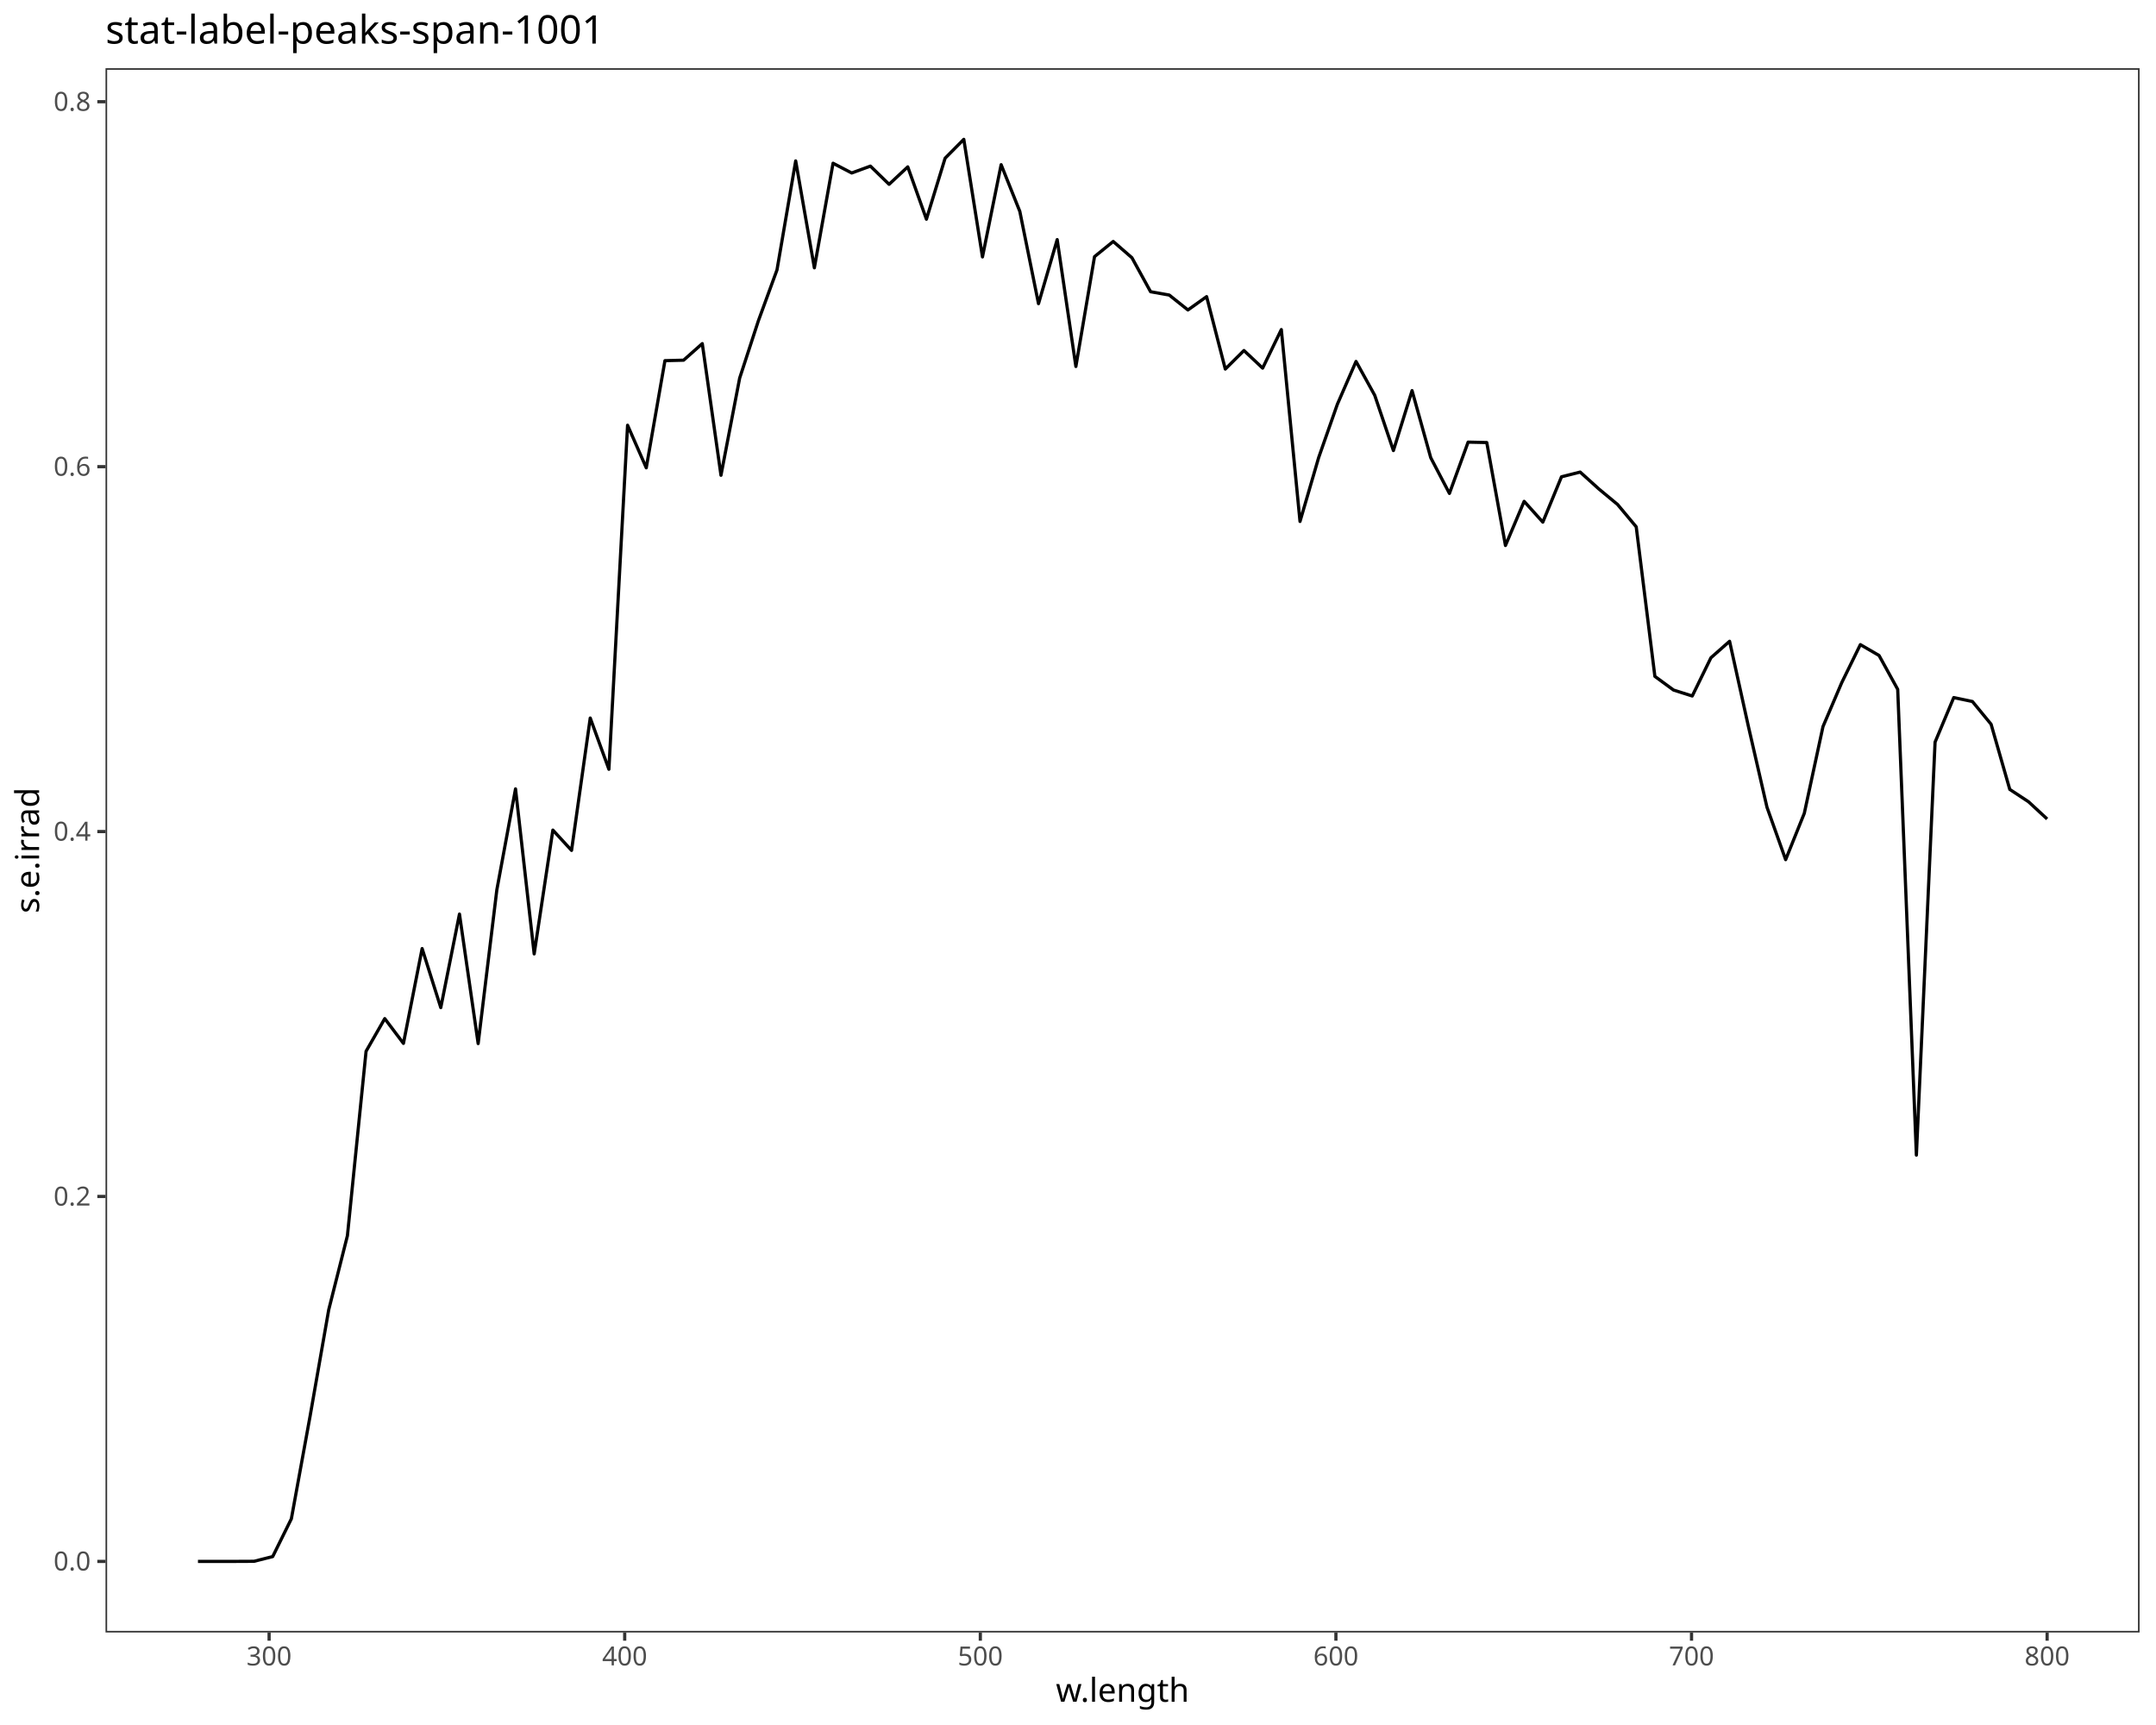
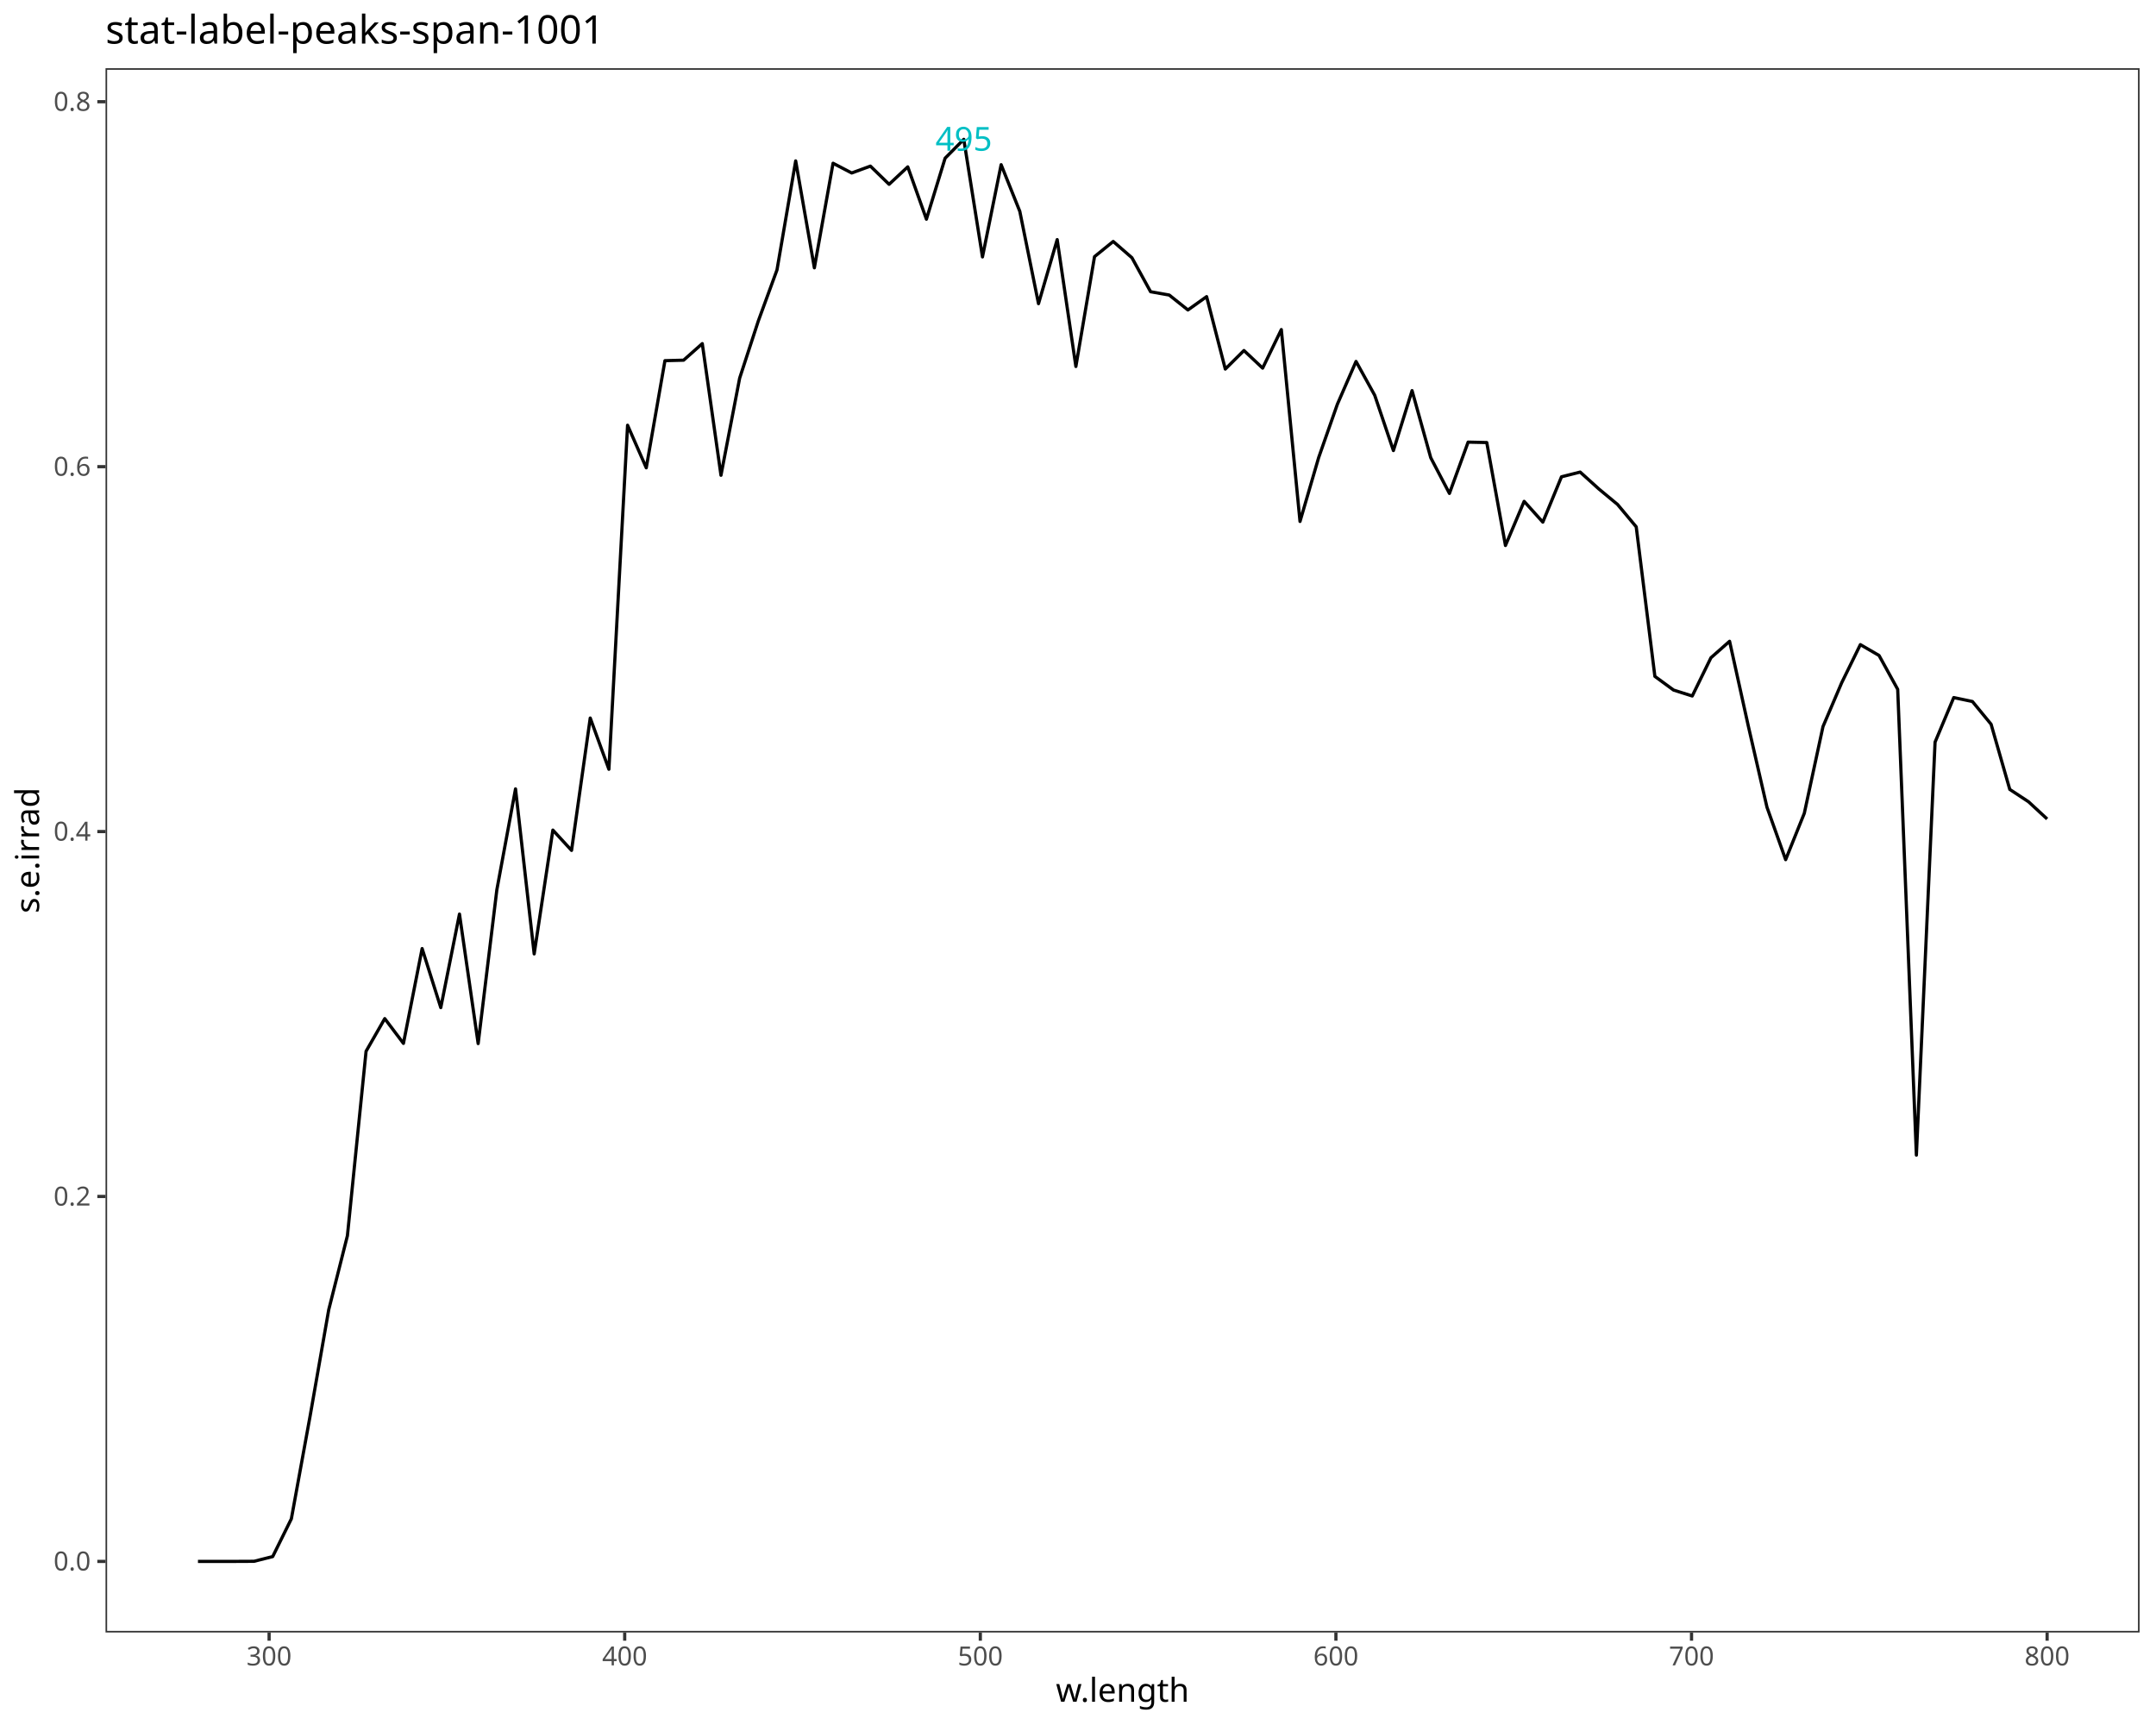
<svg xmlns="http://www.w3.org/2000/svg" class="svglite" data-engine-version="2.0" width="720.00pt" height="576.00pt" viewBox="0 0 720.00 576.00">
  <defs>
    <style type="text/css">
    .svglite line, .svglite polyline, .svglite polygon, .svglite path, .svglite rect, .svglite circle {
      fill: none;
      stroke: #000000;
      stroke-linecap: round;
      stroke-linejoin: round;
      stroke-miterlimit: 10.00;
    }
  </style>
  </defs>
  <rect width="100%" height="100%" style="stroke: none; fill: #FFFFFF;" />
  <defs>
    <clipPath id="cpMC4wMHw3MjAuMDB8MC4wMHw1NzYuMDA=">
      <rect x="0.00" y="0.00" width="720.00" height="576.00" />
    </clipPath>
  </defs>
  <g clip-path="url(#cpMC4wMHw3MjAuMDB8MC4wMHw1NzYuMDA=)">
    <rect x="0.00" y="0.00" width="720.00" height="576.00" style="stroke-width: 1.07; stroke: #FFFFFF; fill: #FFFFFF;" />
  </g>
  <defs>
    <clipPath id="cpMzUuMjR8NzE0LjUyfDIyLjc4fDU0NS4xMQ==">
      <rect x="35.24" y="22.78" width="679.28" height="522.33" />
    </clipPath>
  </defs>
  <g clip-path="url(#cpMzUuMjR8NzE0LjUyfDIyLjc4fDU0NS4xMQ==)">
    <rect x="35.24" y="22.78" width="679.28" height="522.33" style="stroke-width: 1.07; stroke: none; fill: #FFFFFF;" />
    <polyline points="66.11,521.37 72.35,521.37 78.59,521.37 84.83,521.34 91.07,519.76 97.30,507.15 103.54,472.95 109.78,437.34 116.02,412.62 122.25,351.03 128.49,340.13 134.73,348.40 140.97,316.74 147.20,336.46 153.44,305.22 159.68,348.46 165.92,297.14 172.16,263.42 178.39,318.52 184.63,277.18 190.87,283.96 197.11,239.76 203.34,256.87 209.58,141.99 215.82,156.21 222.06,120.43 228.29,120.27 234.53,114.74 240.77,158.70 247.01,126.27 253.24,107.18 259.48,90.12 265.72,53.73 271.96,89.43 278.20,54.51 284.43,57.76 290.67,55.47 296.91,61.54 303.15,55.72 309.38,73.19 315.62,52.83 321.86,46.53 328.10,85.79 334.33,54.99 340.57,70.59 346.81,101.40 353.05,80.01 359.29,122.37 365.52,85.69 371.76,80.63 378.00,86.05 384.24,97.41 390.47,98.52 396.71,103.50 402.95,99.05 409.19,123.23 415.42,117.04 421.66,122.92 427.90,110.05 434.14,174.12 440.37,152.79 446.61,135.00 452.85,120.69 459.09,131.99 465.33,150.45 471.56,130.43 477.80,152.84 484.04,164.76 490.28,147.63 496.51,147.77 502.75,182.15 508.99,167.41 515.23,174.35 521.46,159.21 527.70,157.63 533.94,163.27 540.18,168.44 546.42,175.92 552.65,225.85 558.89,230.42 565.13,232.40 571.37,219.63 577.60,214.13 583.84,242.38 590.08,269.53 596.32,287.05 602.55,271.57 608.79,242.61 615.03,227.99 621.27,215.25 627.51,218.87 633.74,230.18 639.98,385.71 646.22,247.80 652.46,232.93 658.69,234.24 664.93,241.83 671.17,263.60 677.41,267.70 683.64,273.46 " style="stroke-width: 1.07; stroke-linecap: butt;" />
+     <text x="321.86" y="50.32" text-anchor="middle" style="font-size: 11.04px; fill: #00BFC4; font-family: sans;" textLength="18.42px" lengthAdjust="spacingAndGlyphs">495</text>
    <rect x="35.24" y="22.78" width="679.28" height="522.33" style="stroke-width: 1.07; stroke: #333333;" />
  </g>
  <g clip-path="url(#cpMC4wMHw3MjAuMDB8MC4wMHw1NzYuMDA=)">
    <text x="30.31" y="524.40" text-anchor="end" style="font-size: 8.80px; fill: #4D4D4D; font-family: sans;" textLength="12.23px" lengthAdjust="spacingAndGlyphs">0.0</text>
    <text x="30.31" y="402.55" text-anchor="end" style="font-size: 8.80px; fill: #4D4D4D; font-family: sans;" textLength="12.23px" lengthAdjust="spacingAndGlyphs">0.2</text>
    <text x="30.31" y="280.70" text-anchor="end" style="font-size: 8.80px; fill: #4D4D4D; font-family: sans;" textLength="12.23px" lengthAdjust="spacingAndGlyphs">0.4</text>
    <text x="30.31" y="158.85" text-anchor="end" style="font-size: 8.80px; fill: #4D4D4D; font-family: sans;" textLength="12.23px" lengthAdjust="spacingAndGlyphs">0.6</text>
    <text x="30.31" y="37.00" text-anchor="end" style="font-size: 8.80px; fill: #4D4D4D; font-family: sans;" textLength="12.23px" lengthAdjust="spacingAndGlyphs">0.8</text>
    <polyline points="32.50,521.37 35.24,521.37 " style="stroke-width: 1.07; stroke: #333333; stroke-linecap: butt;" />
    <polyline points="32.50,399.52 35.24,399.52 " style="stroke-width: 1.07; stroke: #333333; stroke-linecap: butt;" />
    <polyline points="32.50,277.67 35.24,277.67 " style="stroke-width: 1.07; stroke: #333333; stroke-linecap: butt;" />
    <polyline points="32.50,155.82 35.24,155.82 " style="stroke-width: 1.07; stroke: #333333; stroke-linecap: butt;" />
    <polyline points="32.50,33.97 35.24,33.97 " style="stroke-width: 1.07; stroke: #333333; stroke-linecap: butt;" />
    <polyline points="89.87,547.85 89.87,545.11 " style="stroke-width: 1.07; stroke: #333333; stroke-linecap: butt;" />
    <polyline points="208.62,547.85 208.62,545.11 " style="stroke-width: 1.07; stroke: #333333; stroke-linecap: butt;" />
    <polyline points="327.38,547.85 327.38,545.11 " style="stroke-width: 1.07; stroke: #333333; stroke-linecap: butt;" />
    <polyline points="446.13,547.85 446.13,545.11 " style="stroke-width: 1.07; stroke: #333333; stroke-linecap: butt;" />
    <polyline points="564.89,547.85 564.89,545.11 " style="stroke-width: 1.07; stroke: #333333; stroke-linecap: butt;" />
    <polyline points="683.64,547.85 683.64,545.11 " style="stroke-width: 1.07; stroke: #333333; stroke-linecap: butt;" />
    <text x="89.87" y="556.10" text-anchor="middle" style="font-size: 8.80px; fill: #4D4D4D; font-family: sans;" textLength="14.68px" lengthAdjust="spacingAndGlyphs">300</text>
    <text x="208.62" y="556.10" text-anchor="middle" style="font-size: 8.80px; fill: #4D4D4D; font-family: sans;" textLength="14.68px" lengthAdjust="spacingAndGlyphs">400</text>
    <text x="327.38" y="556.10" text-anchor="middle" style="font-size: 8.80px; fill: #4D4D4D; font-family: sans;" textLength="14.68px" lengthAdjust="spacingAndGlyphs">500</text>
    <text x="446.13" y="556.10" text-anchor="middle" style="font-size: 8.80px; fill: #4D4D4D; font-family: sans;" textLength="14.68px" lengthAdjust="spacingAndGlyphs">600</text>
    <text x="564.89" y="556.10" text-anchor="middle" style="font-size: 8.80px; fill: #4D4D4D; font-family: sans;" textLength="14.68px" lengthAdjust="spacingAndGlyphs">700</text>
    <text x="683.64" y="556.10" text-anchor="middle" style="font-size: 8.80px; fill: #4D4D4D; font-family: sans;" textLength="14.68px" lengthAdjust="spacingAndGlyphs">800</text>
    <text x="374.88" y="568.24" text-anchor="middle" style="font-size: 11.00px; font-family: sans;" textLength="40.97px" lengthAdjust="spacingAndGlyphs">w.length</text>
    <text transform="translate(13.05,283.95) rotate(-90)" text-anchor="middle" style="font-size: 11.00px; font-family: sans;" textLength="39.74px" lengthAdjust="spacingAndGlyphs">s.e.irrad</text>
    <text x="35.24" y="14.56" style="font-size: 13.20px; font-family: sans;" textLength="159.98px" lengthAdjust="spacingAndGlyphs">stat-label-peaks-span-1001</text>
  </g>
</svg>
